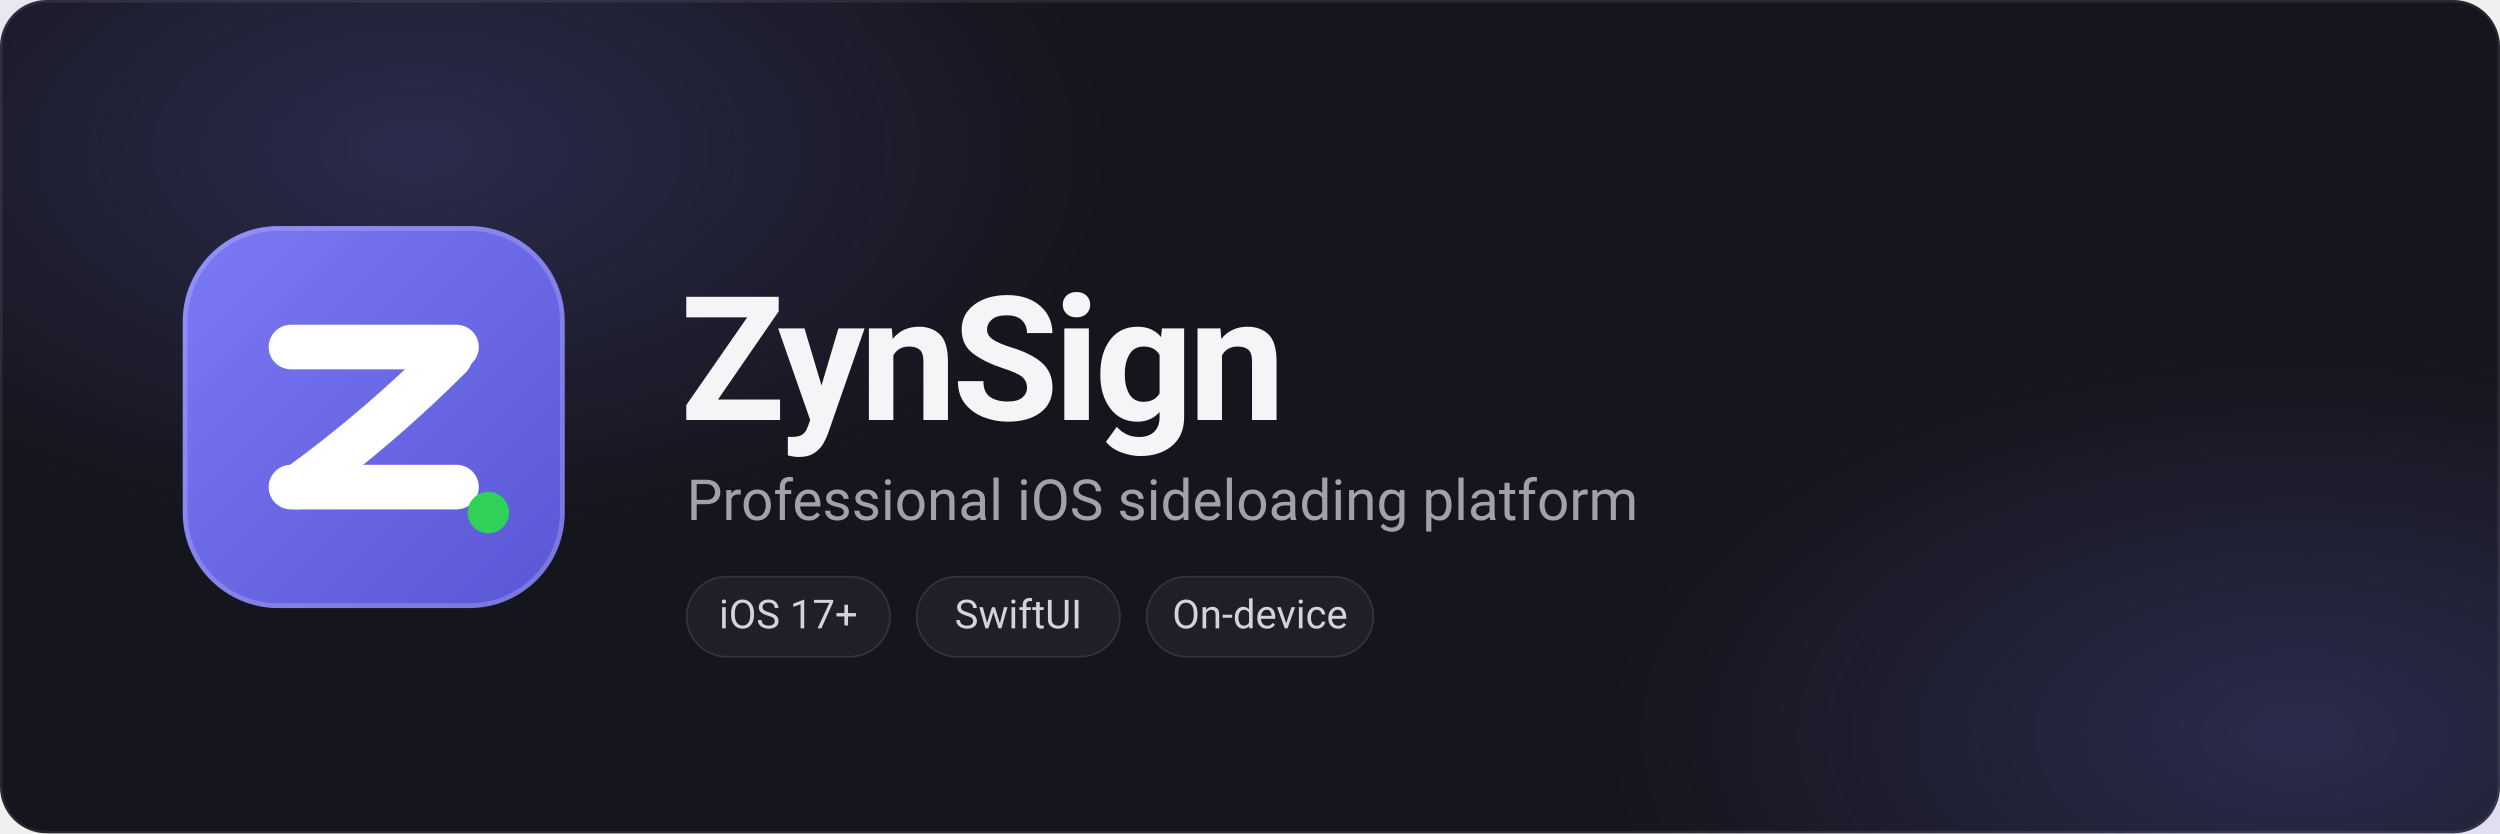
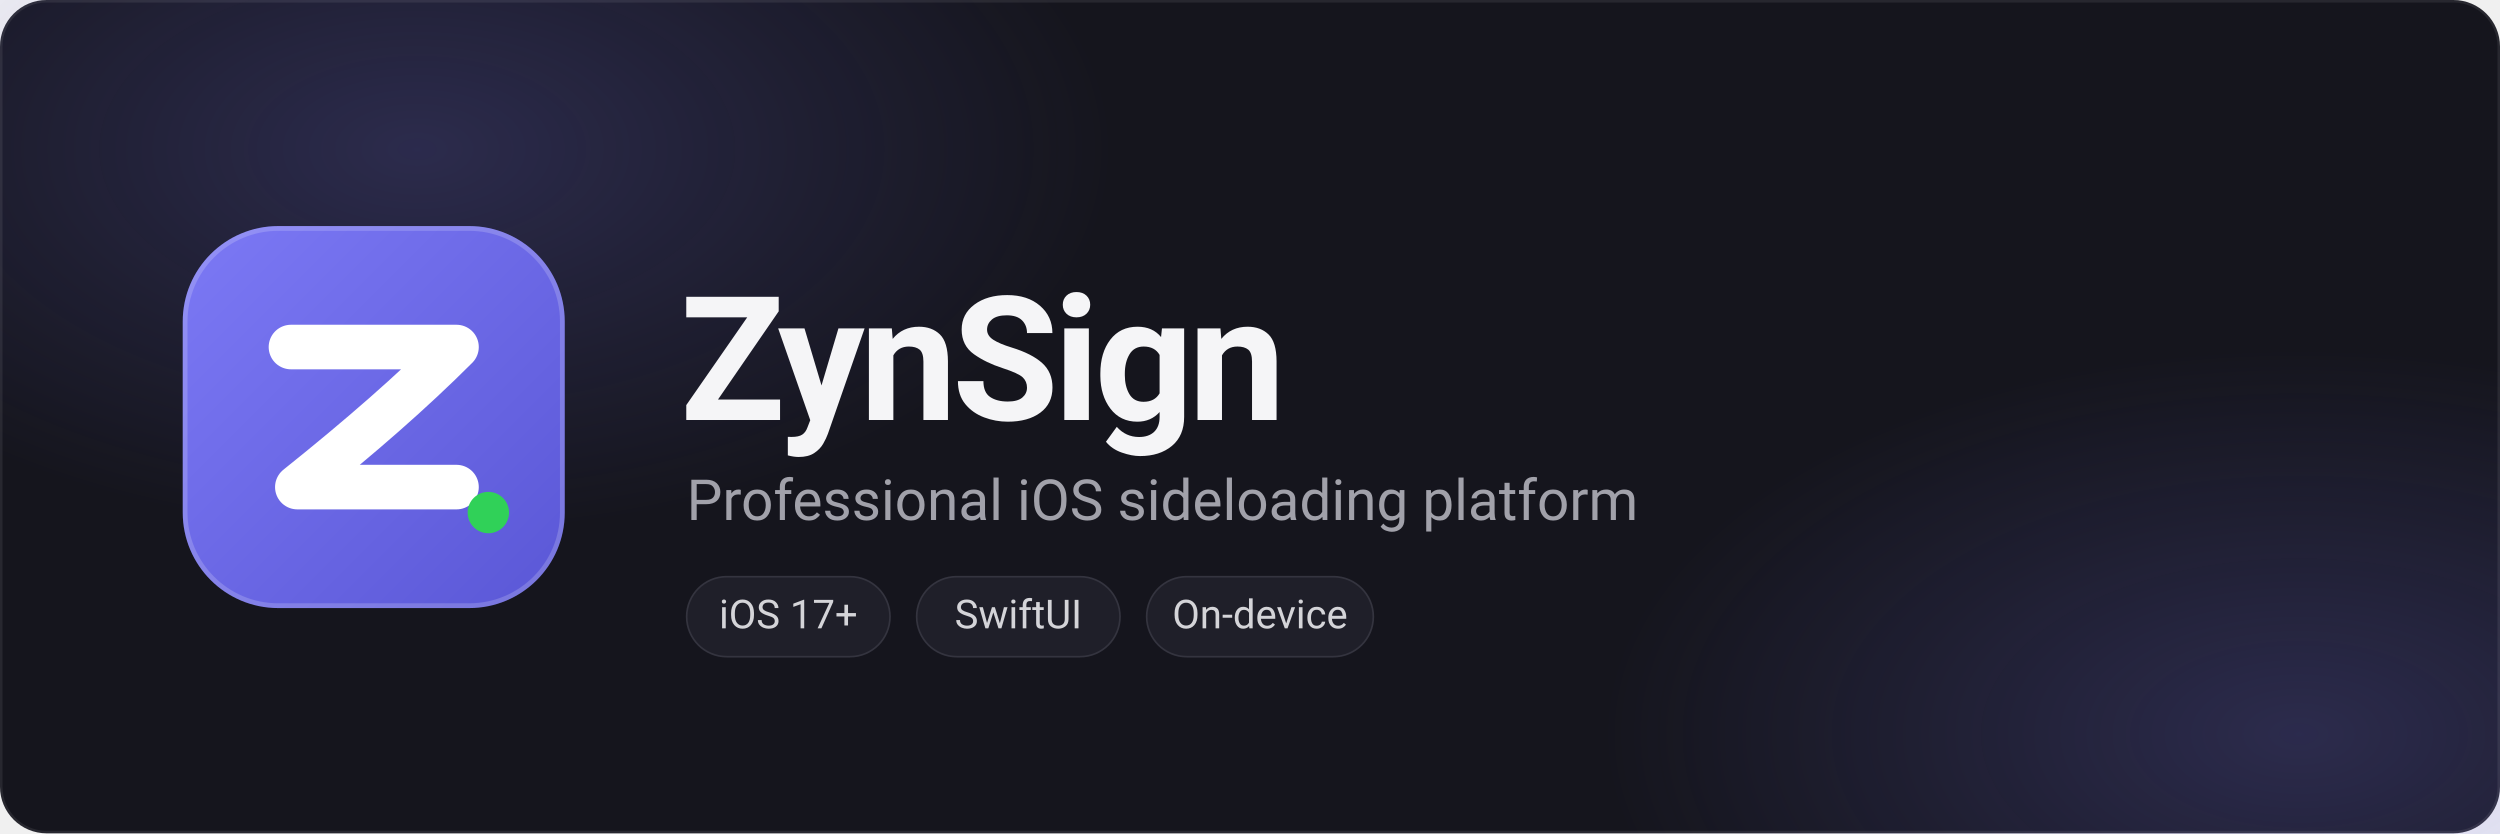
<svg xmlns="http://www.w3.org/2000/svg" viewBox="0 0 1500 500" role="img" aria-label="ZynSign — professional iOS sideloading platform">
  <defs>
    <linearGradient id="tile" x1="0" y1="0" x2="1" y2="1">
      <stop offset="0" stop-color="#7C79F5" />
      <stop offset="1" stop-color="#5A57D6" />
    </linearGradient>
    <radialGradient id="glow" cx="0.5" cy="0.5" r="0.5">
      <stop offset="0" stop-color="#7C79F5" stop-opacity="0.22" />
      <stop offset="1" stop-color="#7C79F5" stop-opacity="0" />
    </radialGradient>
  </defs>
  <rect x="0" y="0" width="1500" height="500" rx="28" fill="#15151D" />
  <ellipse cx="250" cy="90" rx="420" ry="230" fill="url(#glow)" />
  <ellipse cx="1380" cy="440" rx="420" ry="230" fill="url(#glow)" />
  <rect x="0.75" y="0.75" width="1498.5" height="498.5" rx="27.25" fill="none" stroke="#FFFFFF" stroke-opacity="0.08" stroke-width="1.5" />
  <g transform="translate(102 128) scale(1.91)">
    <rect x="4" y="4" width="120" height="120" rx="30" fill="url(#tile)" />
    <rect x="4.75" y="4.75" width="118.5" height="118.5" rx="29.25" fill="none" stroke="#FFFFFF" stroke-opacity="0.18" stroke-width="1.5" />
-     <g stroke="#FFFFFF" stroke-width="14" stroke-linecap="round" fill="none">
-       <path d="M 38 42 H 90" />
-       <path d="M 88 45 C 74 59 58 73 40 86" />
-       <path d="M 38 86 H 90" />
+     <g stroke="#FFFFFF" stroke-width="14" stroke-linecap="round" stroke-linejoin="round" fill="none">
+       <path d="M 38 42 H 90 C 76 56 60 70 40 86 H 90" />
    </g>
    <circle cx="100" cy="94" r="6.5" fill="#30D158" />
  </g>
  <text x="408" y="252" font-family="-apple-system, 'SF Pro Display', 'Segoe UI', Roboto, Helvetica, Arial, sans-serif" font-size="104" font-weight="700" letter-spacing="-3" fill="#F5F5F7">ZynSign</text>
  <text x="412" y="312" font-family="-apple-system, 'SF Pro Text', 'Segoe UI', Roboto, Helvetica, Arial, sans-serif" font-size="34" fill="#A1A1AA">Professional iOS sideloading platform</text>
  <g font-family="-apple-system, 'SF Pro Text', 'Segoe UI', Roboto, Helvetica, Arial, sans-serif" font-size="24" fill="#D4D4D8">
    <rect x="412" y="346" width="122" height="48" rx="24" fill="#1F1F29" stroke="#34343F" />
    <text x="473" y="377" text-anchor="middle">iOS 17+</text>
    <rect x="550" y="346" width="122" height="48" rx="24" fill="#1F1F29" stroke="#34343F" />
    <text x="611" y="377" text-anchor="middle">SwiftUI</text>
    <rect x="688" y="346" width="136" height="48" rx="24" fill="#1F1F29" stroke="#34343F" />
    <text x="756" y="377" text-anchor="middle">On-device</text>
  </g>
</svg>
